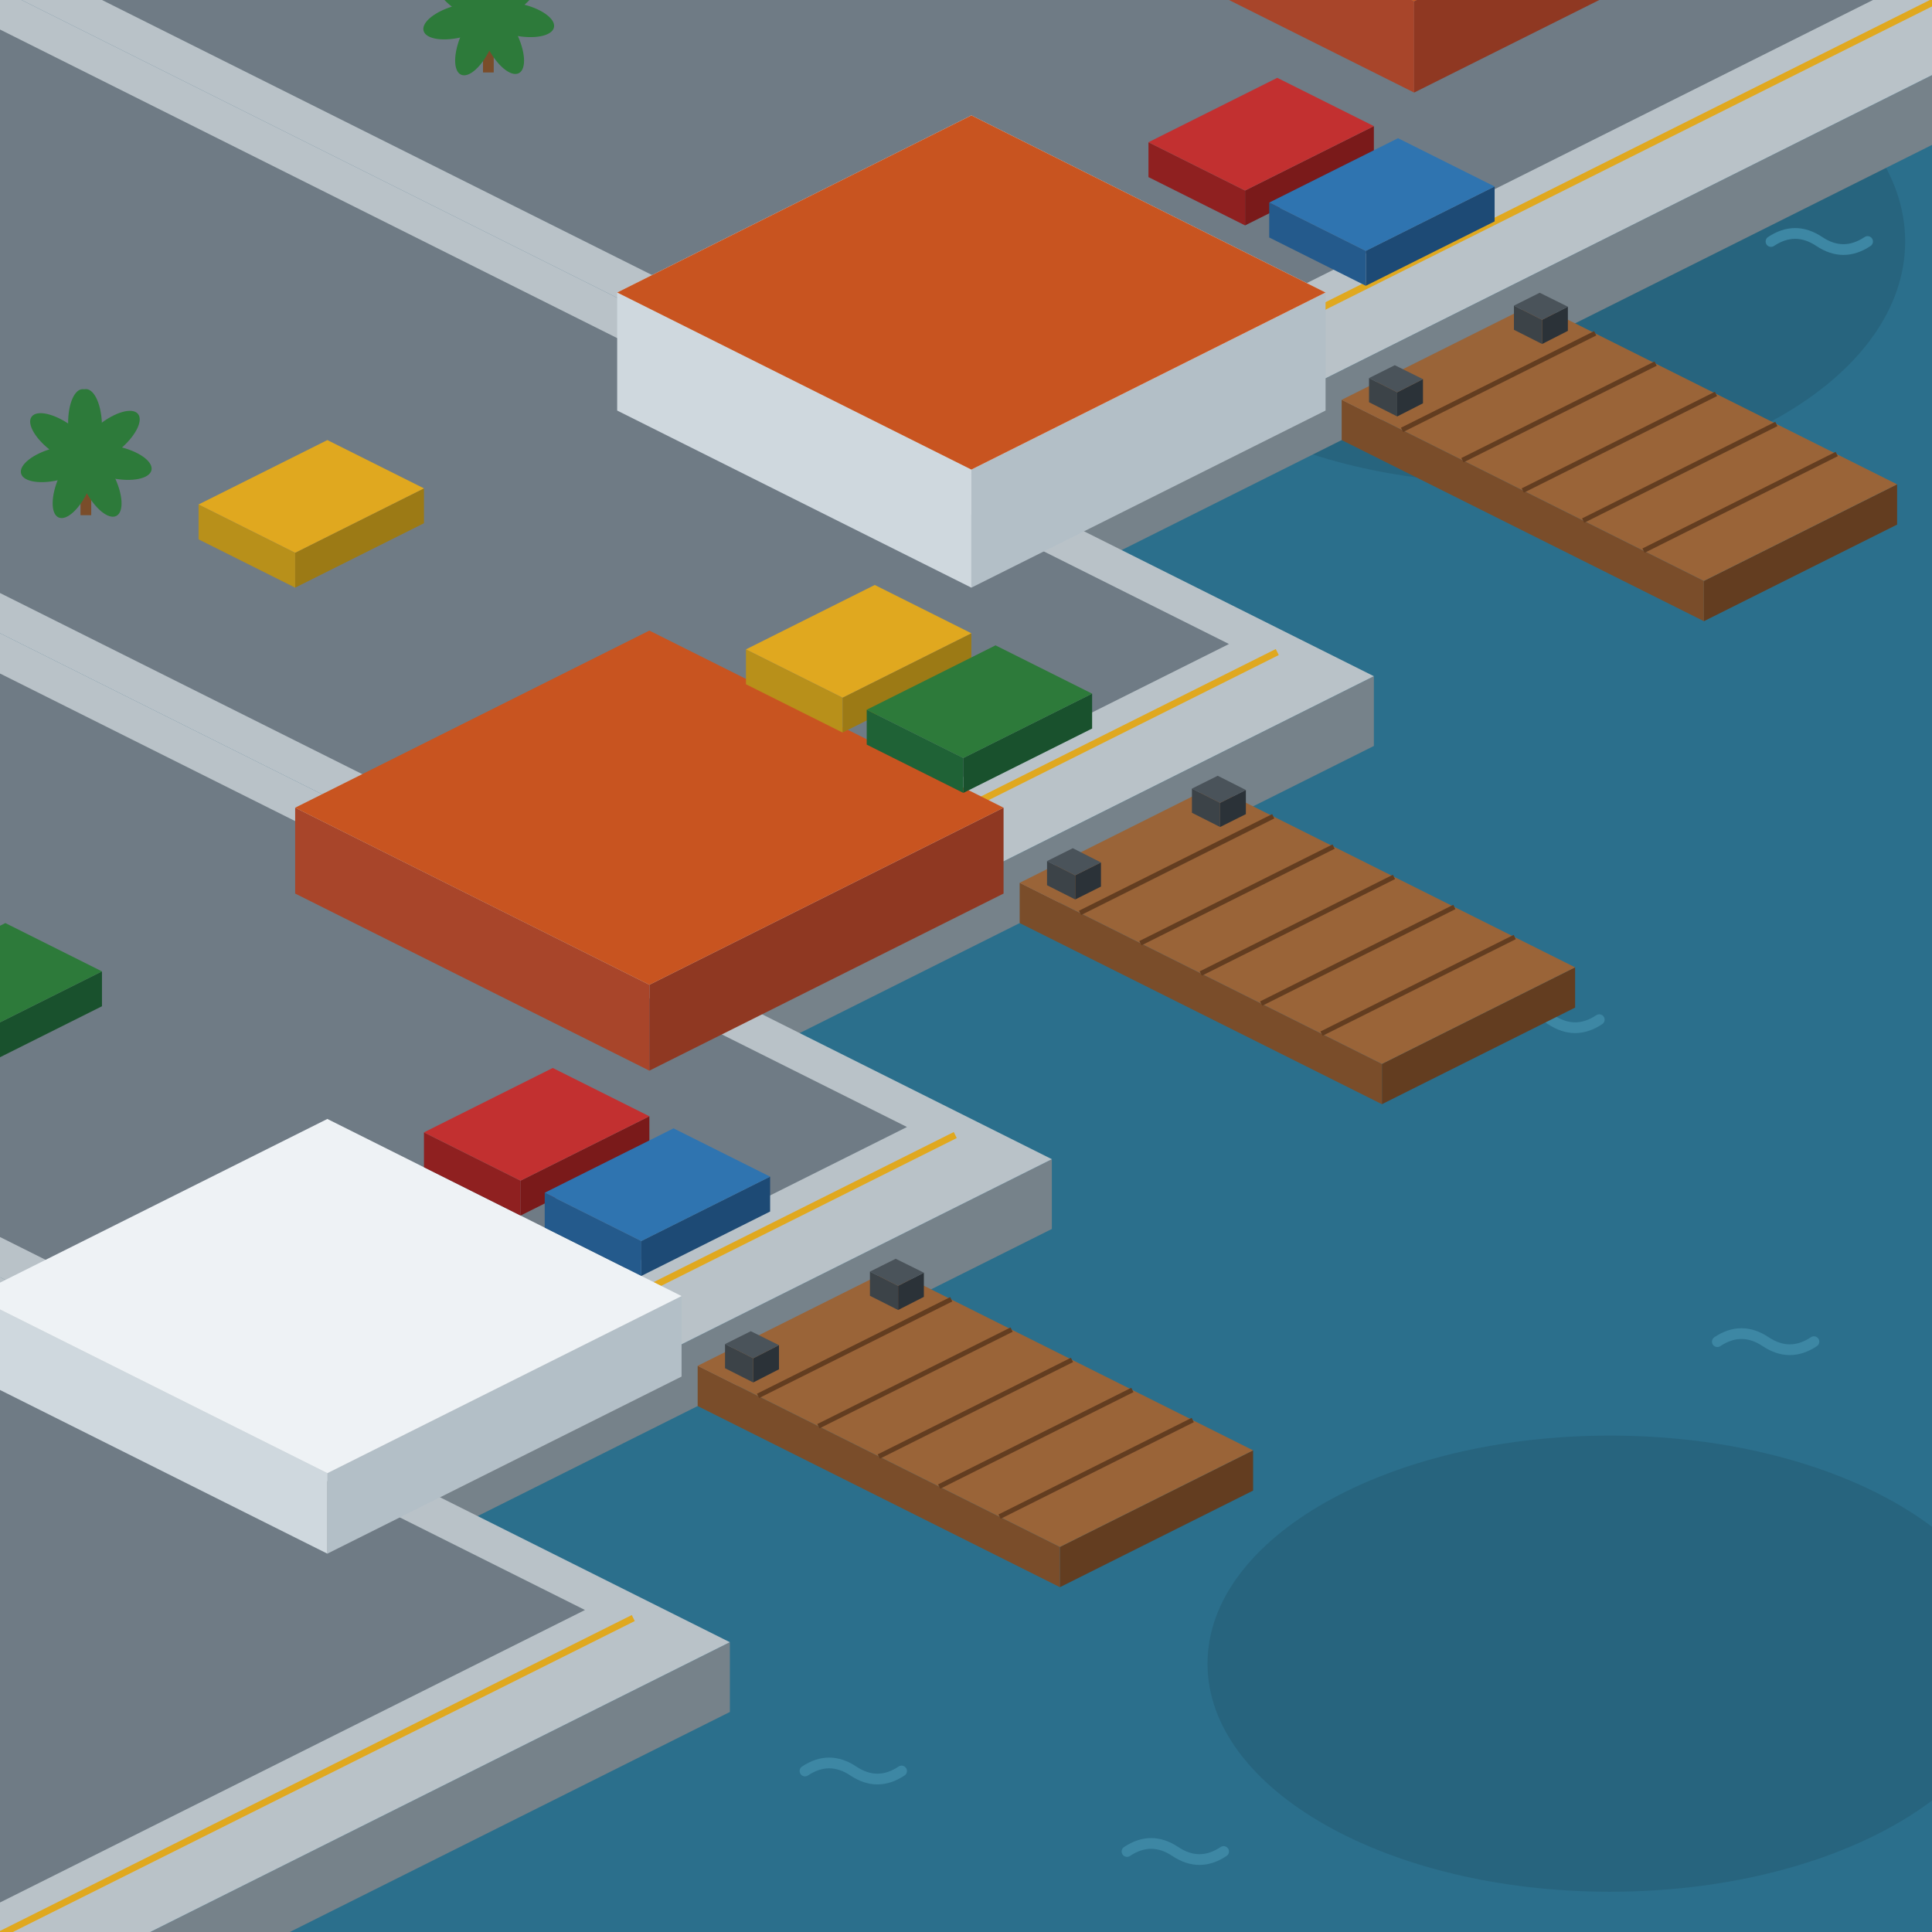
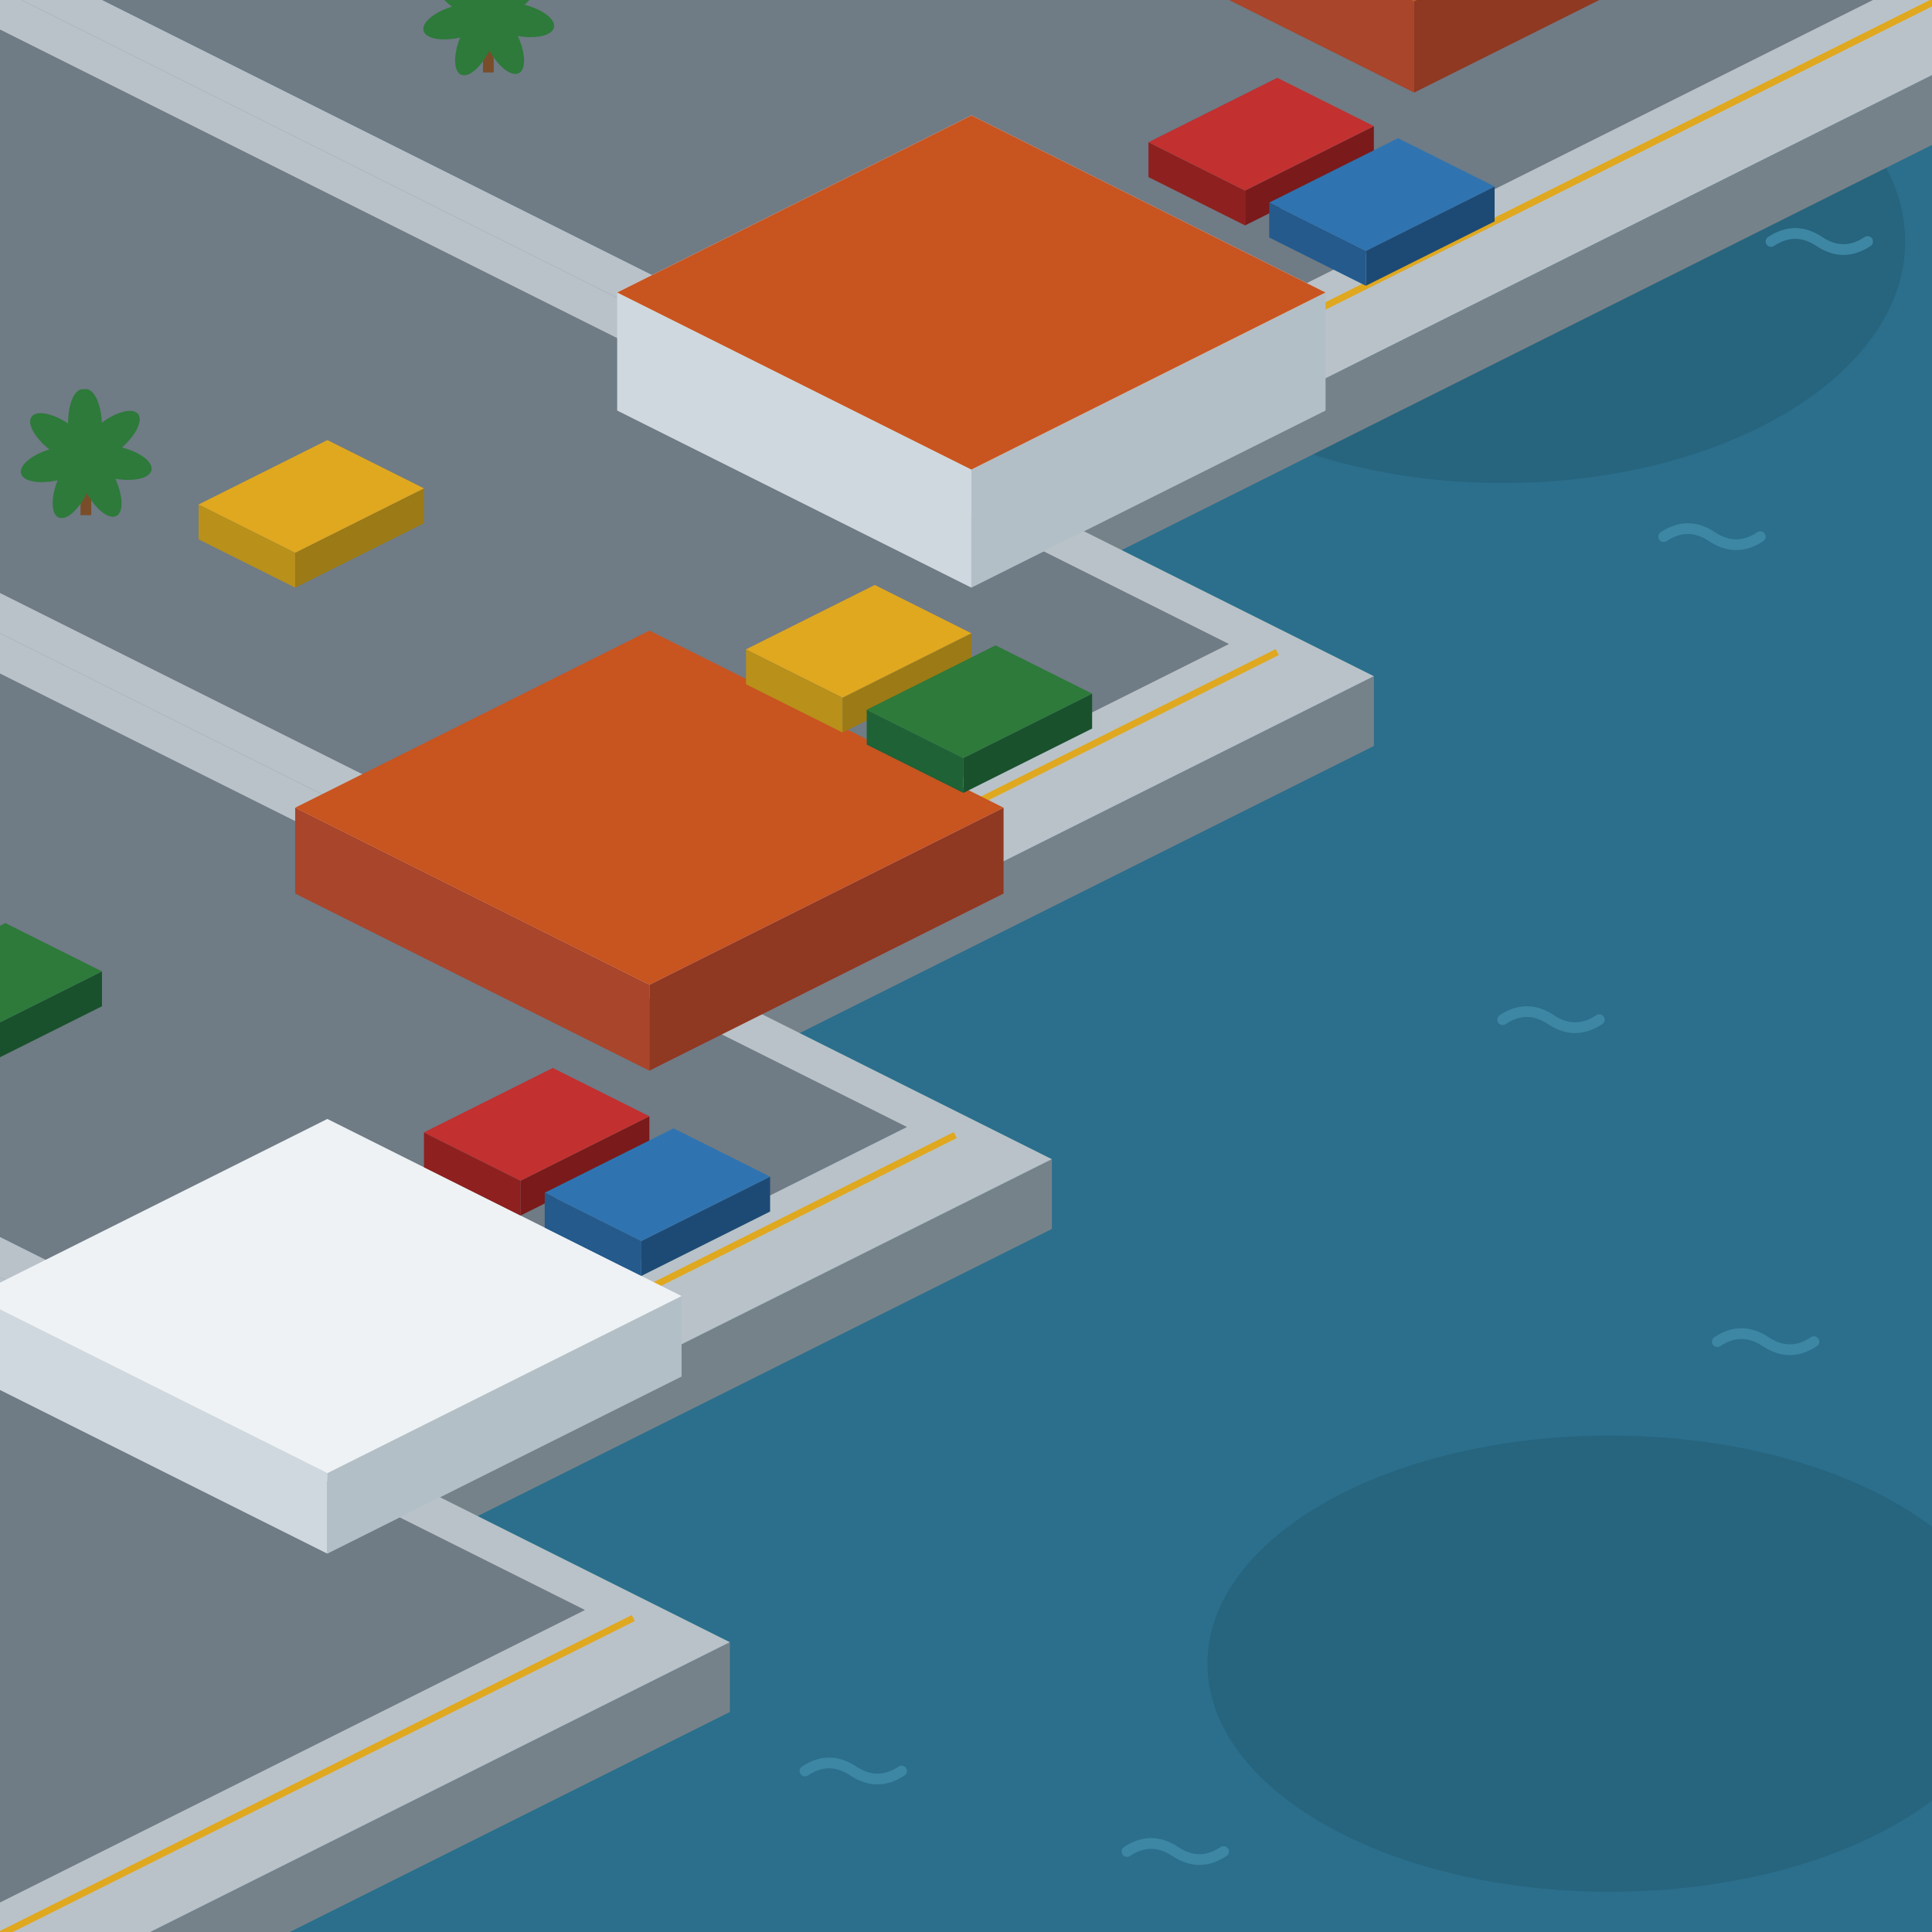
<svg xmlns="http://www.w3.org/2000/svg" width="720" height="720" viewBox="0 0 720 720">
  <rect width="720" height="720" fill="#2b6f8c" />
  <ellipse cx="560" cy="90" rx="150" ry="90" fill="#27647e" />
  <ellipse cx="120" cy="430" rx="140" ry="90" fill="#27647e" />
  <ellipse cx="600" cy="620" rx="150" ry="85" fill="#27647e" />
  <g fill="none" stroke="#3d87a4" stroke-width="4" stroke-linecap="round">
    <path d="M500 60 q9-6 18 0 q9 6 18 0" />
    <path d="M620 200 q9-6 18 0 q9 6 18 0" />
    <path d="M80 300 q9-6 18 0 q9 6 18 0" />
    <path d="M560 380 q9-6 18 0 q9 6 18 0" />
    <path d="M60 560 q9-6 18 0 q9 6 18 0" />
    <path d="M300 660 q9-6 18 0 q9 6 18 0" />
    <path d="M640 500 q9-6 18 0 q9 6 18 0" />
    <path d="M180 120 q9-6 18 0 q9 6 18 0" />
    <path d="M420 690 q9-6 18 0 q9 6 18 0" />
    <path d="M660 90 q9-6 18 0 q9 6 18 0" />
  </g>
  <polygon points="812.0,-18.0 392.0,192.0 392.0,218.0 812.0,8.0" fill="#76828a" />
  <polygon points="-28.0,-18.0 392.0,192.0 392.0,218.0 -28.0,8.0" fill="#8e9aa2" />
  <polygon points="392.0,-228.0 812.0,-18.0 392.0,192.0 -28.0,-18.0" fill="#b9c2c8" />
  <polygon points="377.0,-220.5 758.0,-30.0 368.0,165.0 -13.0,-25.5" fill="#6f7b85" />
  <path d="M776.0,-27.0 L374.0,174.0" stroke="#e0a81f" stroke-width="2.5" fill="none" />
  <polygon points="512.0,252.0 272.0,372.0 272.0,398.0 512.0,278.0" fill="#76828a" />
  <polygon points="-268.0,102.0 272.0,372.0 272.0,398.0 -268.0,128.0" fill="#8e9aa2" />
  <polygon points="-28.0,-18.0 512.0,252.0 272.0,372.0 -268.0,102.0" fill="#b9c2c8" />
  <polygon points="-43.0,-10.5 458.0,240.0 248.0,345.0 -253.0,94.5" fill="#6f7b85" />
  <path d="M476.0,243.0 L254.0,354.0" stroke="#e0a81f" stroke-width="2.5" fill="none" />
  <polygon points="392.0,432.0 152.0,552.0 152.0,578.0 392.0,458.0" fill="#76828a" />
  <polygon points="-508.0,222.0 152.0,552.0 152.0,578.0 -508.0,248.0" fill="#8e9aa2" />
  <polygon points="-268.0,102.0 392.0,432.0 152.0,552.0 -508.0,222.0" fill="#b9c2c8" />
  <polygon points="-283.0,109.5 338.0,420.0 128.0,525.0 -493.0,214.5" fill="#6f7b85" />
  <path d="M356.0,423.0 L134.0,534.0" stroke="#e0a81f" stroke-width="2.5" fill="none" />
  <polygon points="272.0,612.0 -28.0,762.0 -28.0,788.0 272.0,638.0" fill="#76828a" />
  <polygon points="-808.0,372.0 -28.0,762.0 -28.0,788.0 -808.0,398.0" fill="#8e9aa2" />
  <polygon points="-508.0,222.0 272.0,612.0 -28.0,762.0 -808.0,372.0" fill="#b9c2c8" />
  <polygon points="-523.0,229.5 218.0,600.0 -52.0,735.0 -793.0,364.5" fill="#6f7b85" />
  <path d="M236.0,603.0 L-46.0,744.0" stroke="#e0a81f" stroke-width="2.5" fill="none" />
-   <polygon points="707.0,180.5 635.0,216.5 635.0,231.5 707.0,195.5" fill="#633d20" />
-   <polygon points="500.0,149.0 635.0,216.5 635.0,231.5 500.0,164.0" fill="#7a4d2a" />
-   <polygon points="572.0,113.0 707.0,180.5 635.0,216.5 500.0,149.0" fill="#9a6438" />
-   <path d="M594.5,124.2 L522.5,160.2" stroke="#633d20" stroke-width="1.8" fill="none" />
-   <path d="M617.0,135.5 L545.0,171.5" stroke="#633d20" stroke-width="1.8" fill="none" />
-   <path d="M639.5,146.8 L567.5,182.8" stroke="#633d20" stroke-width="1.8" fill="none" />
-   <path d="M662.0,158.0 L590.0,194.0" stroke="#633d20" stroke-width="1.8" fill="none" />
-   <path d="M684.5,169.2 L612.5,205.2" stroke="#633d20" stroke-width="1.8" fill="none" />
-   <polygon points="584.3,114.3 574.7,119.2 574.7,128.2 584.3,123.3" fill="#2b3238" />
-   <polygon points="564.2,113.9 574.7,119.2 574.7,128.2 564.2,122.9" fill="#3c4348" />
-   <polygon points="573.8,109.1 584.3,114.3 574.7,119.2 564.2,113.9" fill="#4a535a" />
-   <polygon points="530.3,141.3 520.7,146.2 520.7,155.2 530.3,150.3" fill="#2b3238" />
-   <polygon points="510.2,140.9 520.7,146.2 520.7,155.2 510.2,149.9" fill="#3c4348" />
-   <polygon points="519.8,136.1 530.3,141.3 520.7,146.2 510.2,140.9" fill="#4a535a" />
-   <polygon points="587.0,360.5 515.0,396.5 515.0,411.5 587.0,375.5" fill="#633d20" />
-   <polygon points="380.0,329.0 515.0,396.5 515.0,411.5 380.0,344.0" fill="#7a4d2a" />
-   <polygon points="452.0,293.0 587.0,360.5 515.0,396.5 380.0,329.0" fill="#9a6438" />
-   <path d="M474.5,304.2 L402.5,340.2" stroke="#633d20" stroke-width="1.8" fill="none" />
-   <path d="M497.0,315.5 L425.0,351.5" stroke="#633d20" stroke-width="1.8" fill="none" />
-   <path d="M519.5,326.8 L447.5,362.8" stroke="#633d20" stroke-width="1.8" fill="none" />
-   <path d="M542.0,338.0 L470.0,374.0" stroke="#633d20" stroke-width="1.8" fill="none" />
-   <path d="M564.5,349.2 L492.5,385.2" stroke="#633d20" stroke-width="1.8" fill="none" />
-   <polygon points="464.3,294.4 454.7,299.2 454.7,308.2 464.3,303.4" fill="#2b3238" />
-   <polygon points="444.2,293.9 454.7,299.2 454.7,308.2 444.2,302.9" fill="#3c4348" />
-   <polygon points="453.8,289.1 464.3,294.4 454.7,299.2 444.2,293.9" fill="#4a535a" />
-   <polygon points="410.3,321.4 400.7,326.2 400.7,335.2 410.3,330.4" fill="#2b3238" />
-   <polygon points="390.2,320.9 400.7,326.2 400.7,335.2 390.2,329.9" fill="#3c4348" />
-   <polygon points="399.8,316.1 410.3,321.4 400.7,326.2 390.2,320.9" fill="#4a535a" />
-   <polygon points="467.0,540.5 395.0,576.5 395.0,591.5 467.0,555.5" fill="#633d20" />
-   <polygon points="260.0,509.0 395.0,576.5 395.0,591.5 260.0,524.0" fill="#7a4d2a" />
-   <polygon points="332.0,473.0 467.0,540.5 395.0,576.5 260.0,509.0" fill="#9a6438" />
-   <path d="M354.5,484.2 L282.5,520.2" stroke="#633d20" stroke-width="1.8" fill="none" />
-   <path d="M377.0,495.5 L305.0,531.5" stroke="#633d20" stroke-width="1.8" fill="none" />
-   <path d="M399.5,506.8 L327.5,542.8" stroke="#633d20" stroke-width="1.8" fill="none" />
-   <path d="M422.0,518.0 L350.0,554.0" stroke="#633d20" stroke-width="1.8" fill="none" />
-   <path d="M444.5,529.2 L372.5,565.2" stroke="#633d20" stroke-width="1.8" fill="none" />
-   <polygon points="344.3,474.3 334.7,479.2 334.7,488.2 344.3,483.3" fill="#2b3238" />
-   <polygon points="324.2,473.9 334.7,479.2 334.7,488.2 324.2,482.9" fill="#3c4348" />
-   <polygon points="333.8,469.1 344.3,474.3 334.7,479.2 324.2,473.9" fill="#4a535a" />
-   <polygon points="290.3,501.3 280.7,506.2 280.7,515.2 290.3,510.3" fill="#2b3238" />
-   <polygon points="270.2,500.9 280.7,506.2 280.7,515.2 270.2,509.9" fill="#3c4348" />
-   <polygon points="279.8,496.1 290.3,501.3 280.7,506.2 270.2,500.9" fill="#4a535a" />
  <polygon points="647.0,-59.5 527.0,0.5 527.0,34.5 647.0,-25.5" fill="#8f3822" />
  <polygon points="407.0,-59.5 527.0,0.5 527.0,34.5 407.0,-25.5" fill="#a8452a" />
  <polygon points="527.0,-119.5 647.0,-59.5 527.0,0.5 407.0,-59.5" fill="#c85420" />
  <polygon points="494.0,109.0 362.0,175.0 362.0,219.0 494.0,153.0" fill="#b3bfc7" />
  <polygon points="230.0,109.0 362.0,175.0 362.0,219.0 230.0,153.0" fill="#cfd8de" />
  <polygon points="362.0,43.0 494.0,109.0 362.0,175.0 230.0,109.0" fill="#eef2f5" />
  <polygon points="362.0,43.0 494.0,109.0 362.0,175.0 230.0,109.0" fill="#c85420" />
  <polygon points="374.0,301.0 242.0,367.0 242.0,399.0 374.0,333.0" fill="#8f3822" />
  <polygon points="110.0,301.0 242.0,367.0 242.0,399.0 110.0,333.0" fill="#a8452a" />
  <polygon points="242.0,235.0 374.0,301.0 242.0,367.0 110.0,301.0" fill="#c85420" />
  <polygon points="254.0,483.0 122.0,549.0 122.0,579.0 254.0,513.0" fill="#b3bfc7" />
  <polygon points="-10.0,483.0 122.0,549.0 122.0,579.0 -10.0,513.0" fill="#cfd8de" />
  <polygon points="122.0,417.0 254.0,483.0 122.0,549.0 -10.0,483.0" fill="#eef2f5" />
  <polygon points="512.0,47.0 464.0,71.0 464.0,84.0 512.0,60.0" fill="#7a1a1a" />
  <polygon points="428.0,53.0 464.0,71.0 464.0,84.0 428.0,66.0" fill="#8f2020" />
  <polygon points="476.0,29.0 512.0,47.0 464.0,71.0 428.0,53.0" fill="#c23030" />
  <polygon points="557.0,69.5 509.0,93.5 509.0,106.5 557.0,82.5" fill="#1d4a75" />
  <polygon points="473.0,75.5 509.0,93.5 509.0,106.5 473.0,88.5" fill="#245a8c" />
  <polygon points="521.0,51.5 557.0,69.5 509.0,93.5 473.0,75.5" fill="#2f74b0" />
  <polygon points="362.0,236.0 314.0,260.0 314.0,273.0 362.0,249.0" fill="#9c7a15" />
  <polygon points="278.0,242.0 314.0,260.0 314.0,273.0 278.0,255.0" fill="#b8901a" />
  <polygon points="326.0,218.0 362.0,236.0 314.0,260.0 278.0,242.0" fill="#e0a81f" />
  <polygon points="407.0,258.5 359.0,282.5 359.0,295.5 407.0,271.5" fill="#19512d" />
  <polygon points="323.0,264.5 359.0,282.5 359.0,295.5 323.0,277.5" fill="#1f6236" />
  <polygon points="371.0,240.5 407.0,258.5 359.0,282.5 323.0,264.5" fill="#2d7a3a" />
  <polygon points="242.0,416.0 194.0,440.0 194.0,453.0 242.0,429.0" fill="#7a1a1a" />
  <polygon points="158.0,422.0 194.0,440.0 194.0,453.0 158.0,435.0" fill="#8f2020" />
  <polygon points="206.0,398.0 242.0,416.0 194.0,440.0 158.0,422.0" fill="#c23030" />
  <polygon points="287.0,438.5 239.0,462.5 239.0,475.5 287.0,451.5" fill="#1d4a75" />
  <polygon points="203.0,444.5 239.0,462.5 239.0,475.5 203.0,457.5" fill="#245a8c" />
  <polygon points="251.0,420.5 287.0,438.5 239.0,462.5 203.0,444.5" fill="#2f74b0" />
  <polygon points="158.0,182.0 110.0,206.0 110.0,219.0 158.0,195.0" fill="#9c7a15" />
  <polygon points="74.0,188.0 110.0,206.0 110.0,219.0 74.0,201.0" fill="#b8901a" />
  <polygon points="122.0,164.0 158.0,182.0 110.0,206.0 74.0,188.0" fill="#e0a81f" />
  <polygon points="38.0,362.0 -10.0,386.0 -10.0,399.0 38.0,375.0" fill="#19512d" />
  <polygon points="-46.0,368.0 -10.0,386.0 -10.0,399.0 -46.0,381.0" fill="#1f6236" />
  <polygon points="2.0,344.0 38.0,362.0 -10.0,386.0 -46.0,368.0" fill="#2d7a3a" />
  <path d="M392.0,-108.0 l0,-22" stroke="#7a4d2a" stroke-width="4" />
  <g transform="translate(392.0,-130.0)">
    <ellipse rx="6" ry="14" cy="-11" fill="#2d7a3a" transform="rotate(0)" />
    <ellipse rx="6" ry="14" cy="-11" fill="#2d7a3a" transform="rotate(51)" />
    <ellipse rx="6" ry="14" cy="-11" fill="#2d7a3a" transform="rotate(102)" />
    <ellipse rx="6" ry="14" cy="-11" fill="#2d7a3a" transform="rotate(153)" />
    <ellipse rx="6" ry="14" cy="-11" fill="#2d7a3a" transform="rotate(204)" />
    <ellipse rx="6" ry="14" cy="-11" fill="#2d7a3a" transform="rotate(255)" />
    <ellipse rx="6" ry="14" cy="-11" fill="#2d7a3a" transform="rotate(306)" />
    <ellipse rx="6" ry="14" cy="-11" fill="#2d7a3a" transform="rotate(357)" />
  </g>
  <path d="M182.0,27.0 l0,-22" stroke="#7a4d2a" stroke-width="4" />
  <g transform="translate(182.0,5.0)">
    <ellipse rx="6" ry="14" cy="-11" fill="#2d7a3a" transform="rotate(0)" />
    <ellipse rx="6" ry="14" cy="-11" fill="#2d7a3a" transform="rotate(51)" />
    <ellipse rx="6" ry="14" cy="-11" fill="#2d7a3a" transform="rotate(102)" />
    <ellipse rx="6" ry="14" cy="-11" fill="#2d7a3a" transform="rotate(153)" />
    <ellipse rx="6" ry="14" cy="-11" fill="#2d7a3a" transform="rotate(204)" />
    <ellipse rx="6" ry="14" cy="-11" fill="#2d7a3a" transform="rotate(255)" />
    <ellipse rx="6" ry="14" cy="-11" fill="#2d7a3a" transform="rotate(306)" />
    <ellipse rx="6" ry="14" cy="-11" fill="#2d7a3a" transform="rotate(357)" />
  </g>
  <path d="M32.0,192.0 l0,-22" stroke="#7a4d2a" stroke-width="4" />
  <g transform="translate(32.0,170.0)">
    <ellipse rx="6" ry="14" cy="-11" fill="#2d7a3a" transform="rotate(0)" />
    <ellipse rx="6" ry="14" cy="-11" fill="#2d7a3a" transform="rotate(51)" />
    <ellipse rx="6" ry="14" cy="-11" fill="#2d7a3a" transform="rotate(102)" />
    <ellipse rx="6" ry="14" cy="-11" fill="#2d7a3a" transform="rotate(153)" />
    <ellipse rx="6" ry="14" cy="-11" fill="#2d7a3a" transform="rotate(204)" />
    <ellipse rx="6" ry="14" cy="-11" fill="#2d7a3a" transform="rotate(255)" />
    <ellipse rx="6" ry="14" cy="-11" fill="#2d7a3a" transform="rotate(306)" />
    <ellipse rx="6" ry="14" cy="-11" fill="#2d7a3a" transform="rotate(357)" />
  </g>
  <path d="M-118.0,357.0 l0,-22" stroke="#7a4d2a" stroke-width="4" />
  <g transform="translate(-118.0,335.0)">
    <ellipse rx="6" ry="14" cy="-11" fill="#2d7a3a" transform="rotate(0)" />
    <ellipse rx="6" ry="14" cy="-11" fill="#2d7a3a" transform="rotate(51)" />
    <ellipse rx="6" ry="14" cy="-11" fill="#2d7a3a" transform="rotate(102)" />
    <ellipse rx="6" ry="14" cy="-11" fill="#2d7a3a" transform="rotate(153)" />
    <ellipse rx="6" ry="14" cy="-11" fill="#2d7a3a" transform="rotate(204)" />
    <ellipse rx="6" ry="14" cy="-11" fill="#2d7a3a" transform="rotate(255)" />
    <ellipse rx="6" ry="14" cy="-11" fill="#2d7a3a" transform="rotate(306)" />
    <ellipse rx="6" ry="14" cy="-11" fill="#2d7a3a" transform="rotate(357)" />
  </g>
  <path d="M-208.0,522.0 l0,-22" stroke="#7a4d2a" stroke-width="4" />
  <g transform="translate(-208.0,500.0)">
    <ellipse rx="6" ry="14" cy="-11" fill="#2d7a3a" transform="rotate(0)" />
    <ellipse rx="6" ry="14" cy="-11" fill="#2d7a3a" transform="rotate(51)" />
    <ellipse rx="6" ry="14" cy="-11" fill="#2d7a3a" transform="rotate(102)" />
    <ellipse rx="6" ry="14" cy="-11" fill="#2d7a3a" transform="rotate(153)" />
    <ellipse rx="6" ry="14" cy="-11" fill="#2d7a3a" transform="rotate(204)" />
    <ellipse rx="6" ry="14" cy="-11" fill="#2d7a3a" transform="rotate(255)" />
    <ellipse rx="6" ry="14" cy="-11" fill="#2d7a3a" transform="rotate(306)" />
    <ellipse rx="6" ry="14" cy="-11" fill="#2d7a3a" transform="rotate(357)" />
  </g>
</svg>
